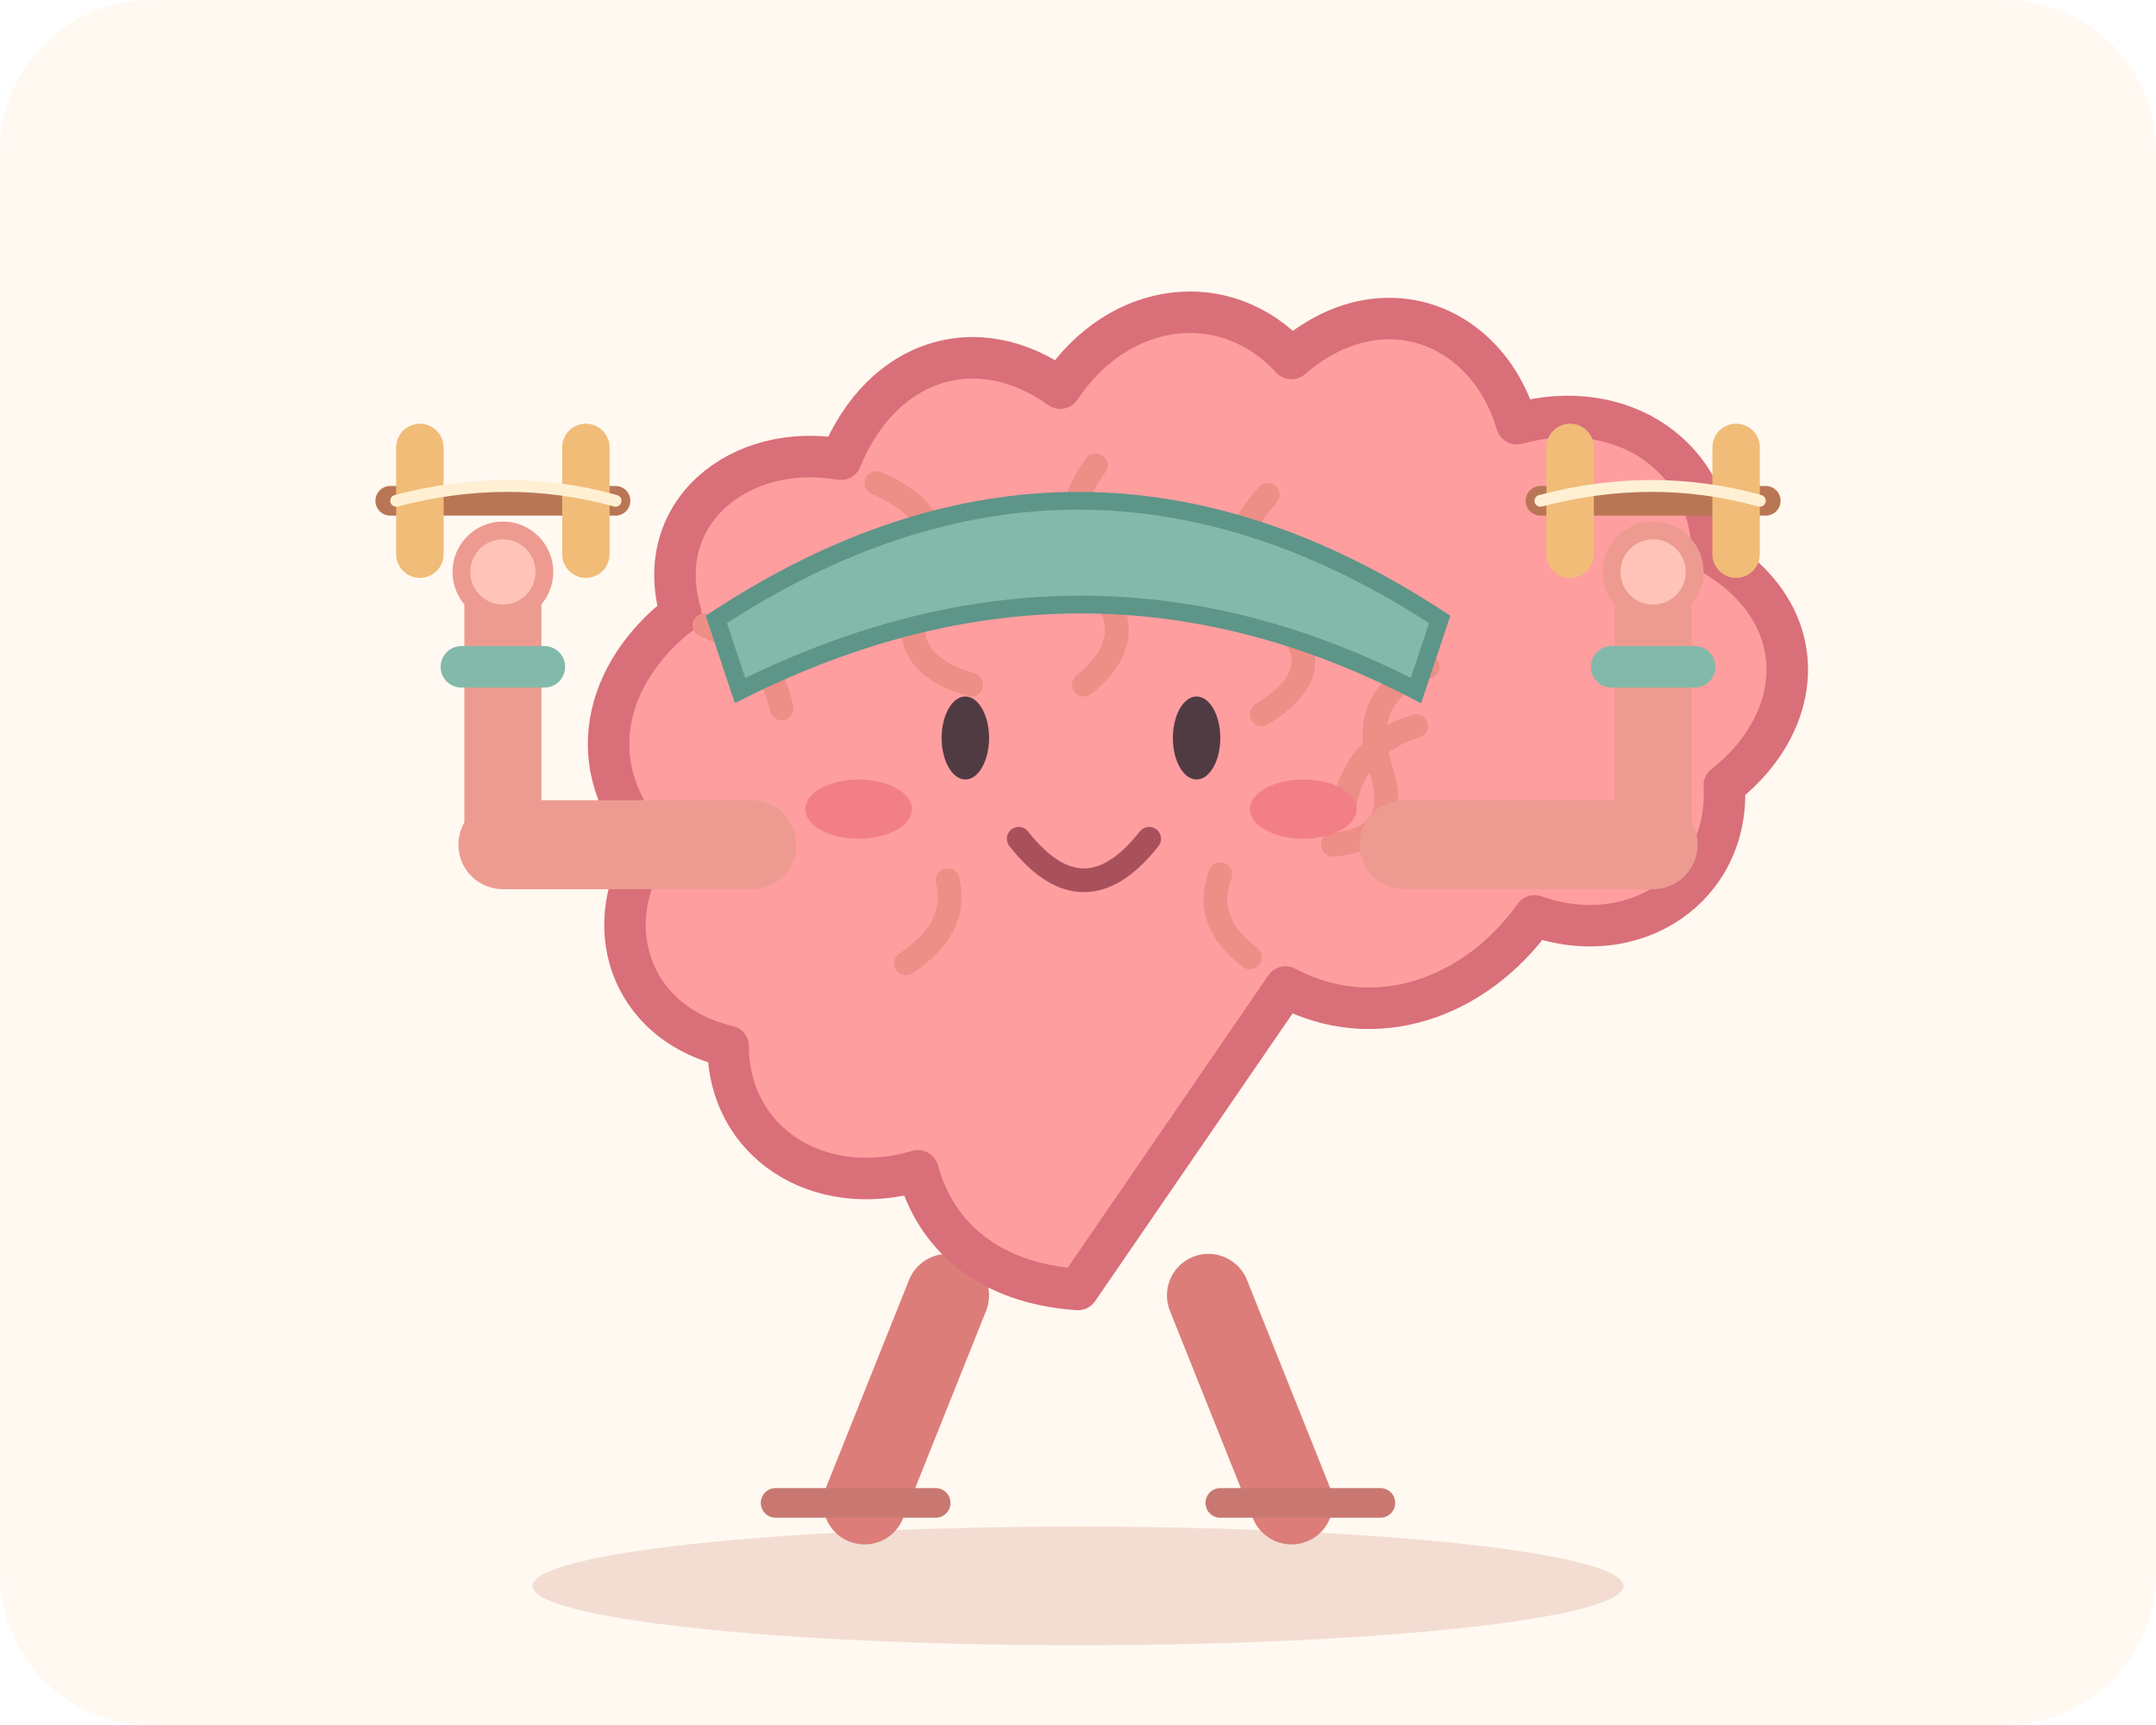
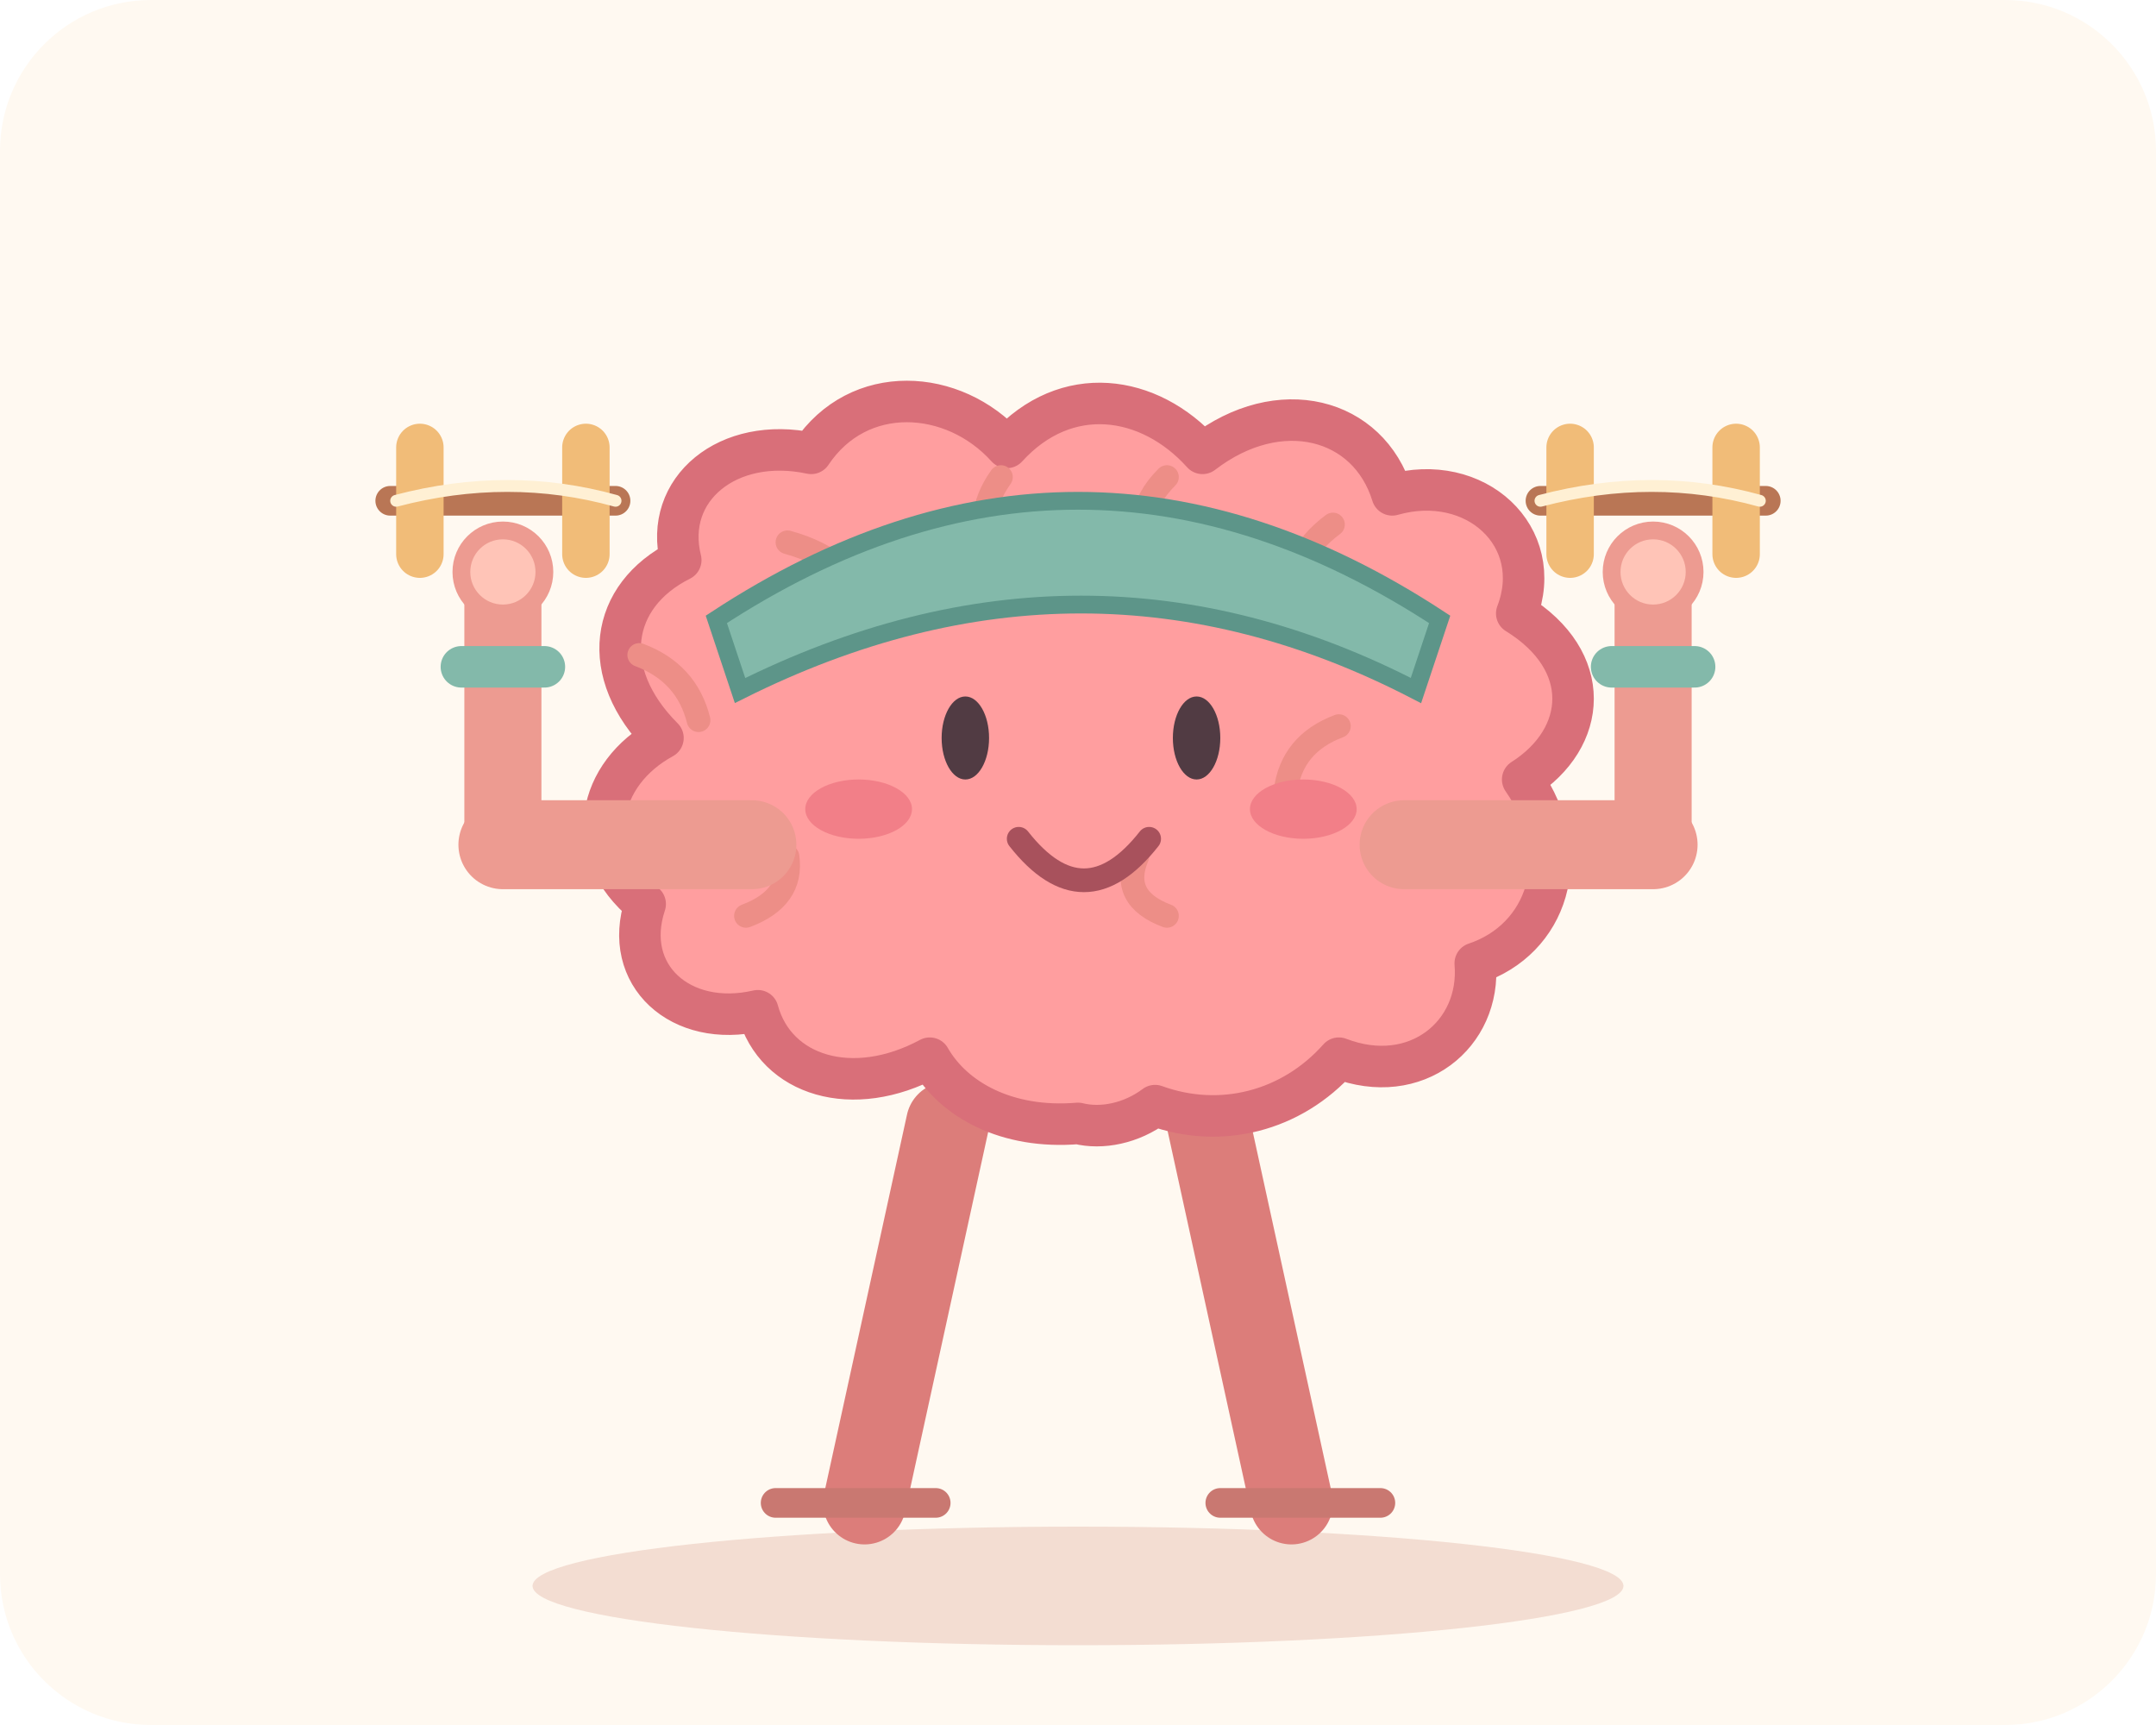
<svg xmlns="http://www.w3.org/2000/svg" viewBox="0 0 400 320" role="img" aria-labelledby="title desc">
  <style>
    .upperL,.upperR,.foreL,.foreR{transform-box:view-box}
    .upperL{transform-origin:145px 157px;animation:raiseL 1.7s ease-in-out infinite}.upperR{transform-origin:255px 157px;animation:raiseR 1.7s ease-in-out infinite}
    .foreL{transform-origin:103px 157px;animation:foreL 1.7s ease-in-out infinite}.foreR{transform-origin:297px 157px;animation:foreR 1.7s ease-in-out infinite}
    .body{transform-box:fill-box;transform-origin:center;animation:bob 1.7s ease-in-out infinite}
    @keyframes raiseL{0%,100%{transform:rotate(0)}48%,66%{transform:rotate(90deg)}}@keyframes raiseR{0%,100%{transform:rotate(0)}48%,66%{transform:rotate(-90deg)}}
    @keyframes foreL{0%,100%{transform:rotate(0)}48%,66%{transform:rotate(-90deg)}}@keyframes foreR{0%,100%{transform:rotate(0)}48%,66%{transform:rotate(90deg)}}
    @keyframes bob{50%{transform:translateY(-2px) rotate(.5deg)}}
    @media(prefers-reduced-motion:reduce){.upperL,.upperR,.foreL,.foreR,.body{animation:none}}
  </style>
  <rect width="400" height="320" rx="28" fill="#fff9f1" />
  <g transform="translate(200 160) scale(1.1) translate(-200 -160)">
    <ellipse cx="200" cy="282" rx="92" ry="10" fill="#f3ddd2" />
    <g class="body">
-       <path d="M178 233l-14 35m58-35 14 35" fill="none" stroke="#dc7d7a" stroke-width="14" stroke-linecap="round" />
+       <path d="M178 204l-14 64m58-64 14 64" fill="none" stroke="#dc7d7a" stroke-width="14" stroke-linecap="round" />
      <path d="M149 268h27m48 0h27" stroke="#c97871" stroke-width="5" stroke-linecap="round" />
-       <path d="M200 232c-15-1-24-9-27-20-17 5-32-5-32-21-17-4-22-21-13-34-12-13-8-29 5-39-5-17 10-29 27-26 7-17 23-22 37-12 10-15 28-17 39-5 15-13 33-6 38 11 18-5 33 6 33 22 17 10 16 28 2 39 1 17-15 28-32 22-10 14-27 20-42 12z" fill="#ff9e9f" stroke="#d96f79" stroke-width="7" stroke-linejoin="round" />
-       <path d="M166 96q14 6 8 18t8 16m21-37q-8 11 0 20t-2 17m31-32q-10 11 1 20t-2 17m28-8q-12 5-8 17t-8 13m-106-37q11 4 13 14m107 3q-10 3-12 13m-74 27q9-6 7-14m51 13q-8-6-5-14" fill="none" stroke="#ed8e87" stroke-width="4" stroke-linecap="round" stroke-linejoin="round" />
+       <path d="M200 204C188 205 179 200 175 193 162 200 149 196 146 185 133 188 123 179 127 167 116 158 119 145 130 139 119 128 121 115 133 109 130 97 141 88 155 91 163 79 179 80 188 90 198 79 212 81 221 91 234 81 249 85 253 98 267 94 279 105 274 118 287 126 286 139 275 146 284 159 279 173 267 177 268 189 257 198 244 193 236 202 224 205 213 201 209 204 204 205 200 204Z" fill="#ff9e9f" stroke="#d96f79" stroke-width="7" stroke-linejoin="round" />
+       <path d="M151 106q11 3 14 12m22-23q-5 7-1 14m29-14q-7 7-1 14m29-6q-8 6-5 13m-112 9q8 3 10 11m108 1q-8 3-9 11m-91 21q8-3 7-10m64 10q-8-3-5-10" fill="none" stroke="#ed8e87" stroke-width="4" stroke-linecap="round" stroke-linejoin="round" />
      <ellipse cx="181" cy="139" rx="4" ry="7" fill="#513b43" />
      <ellipse cx="220" cy="139" rx="4" ry="7" fill="#513b43" />
      <ellipse cx="163" cy="151" rx="9" ry="5" fill="#f27f88" />
      <ellipse cx="238" cy="151" rx="9" ry="5" fill="#f27f88" />
      <path d="M190 156q11 14 22 0" fill="none" stroke="#a8515c" stroke-width="4" stroke-linecap="round" />
      <path d="M139 119q61-40 122 0l-4 12q-56-29-114 0z" fill="#83b9aa" stroke="#5d9589" stroke-width="3" />
    </g>
    <g class="upperL" fill="none" stroke="#ed9b91" stroke-width="15" stroke-linecap="round">
      <path d="M145 157h-42" />
      <g class="foreL" stroke-width="13">
        <path d="M103 157v-43" />
        <path d="M96 127h14" stroke="#83b9aa" stroke-width="7" />
        <circle cx="103" cy="111" r="7" fill="#ffc4b7" stroke-width="3" />
        <path d="M84 99h38" stroke="#b97655" stroke-width="5" />
        <path d="M89 90v18m28-18v18" stroke="#f1bc78" stroke-width="8" />
        <path d="M85 99q19-5 37 0" stroke="#fff0d4" stroke-width="2" />
      </g>
    </g>
    <g class="upperR" fill="none" stroke="#ed9b91" stroke-width="15" stroke-linecap="round">
      <path d="M255 157h42" />
      <g class="foreR" stroke-width="13">
        <path d="M297 157v-43" />
        <path d="M290 127h14" stroke="#83b9aa" stroke-width="7" />
        <circle cx="297" cy="111" r="7" fill="#ffc4b7" stroke-width="3" />
        <path d="M278 99h38" stroke="#b97655" stroke-width="5" />
        <path d="M283 90v18m28-18v18" stroke="#f1bc78" stroke-width="8" />
        <path d="M278 99q19-5 37 0" stroke="#fff0d4" stroke-width="2" />
      </g>
    </g>
  </g>
</svg>
